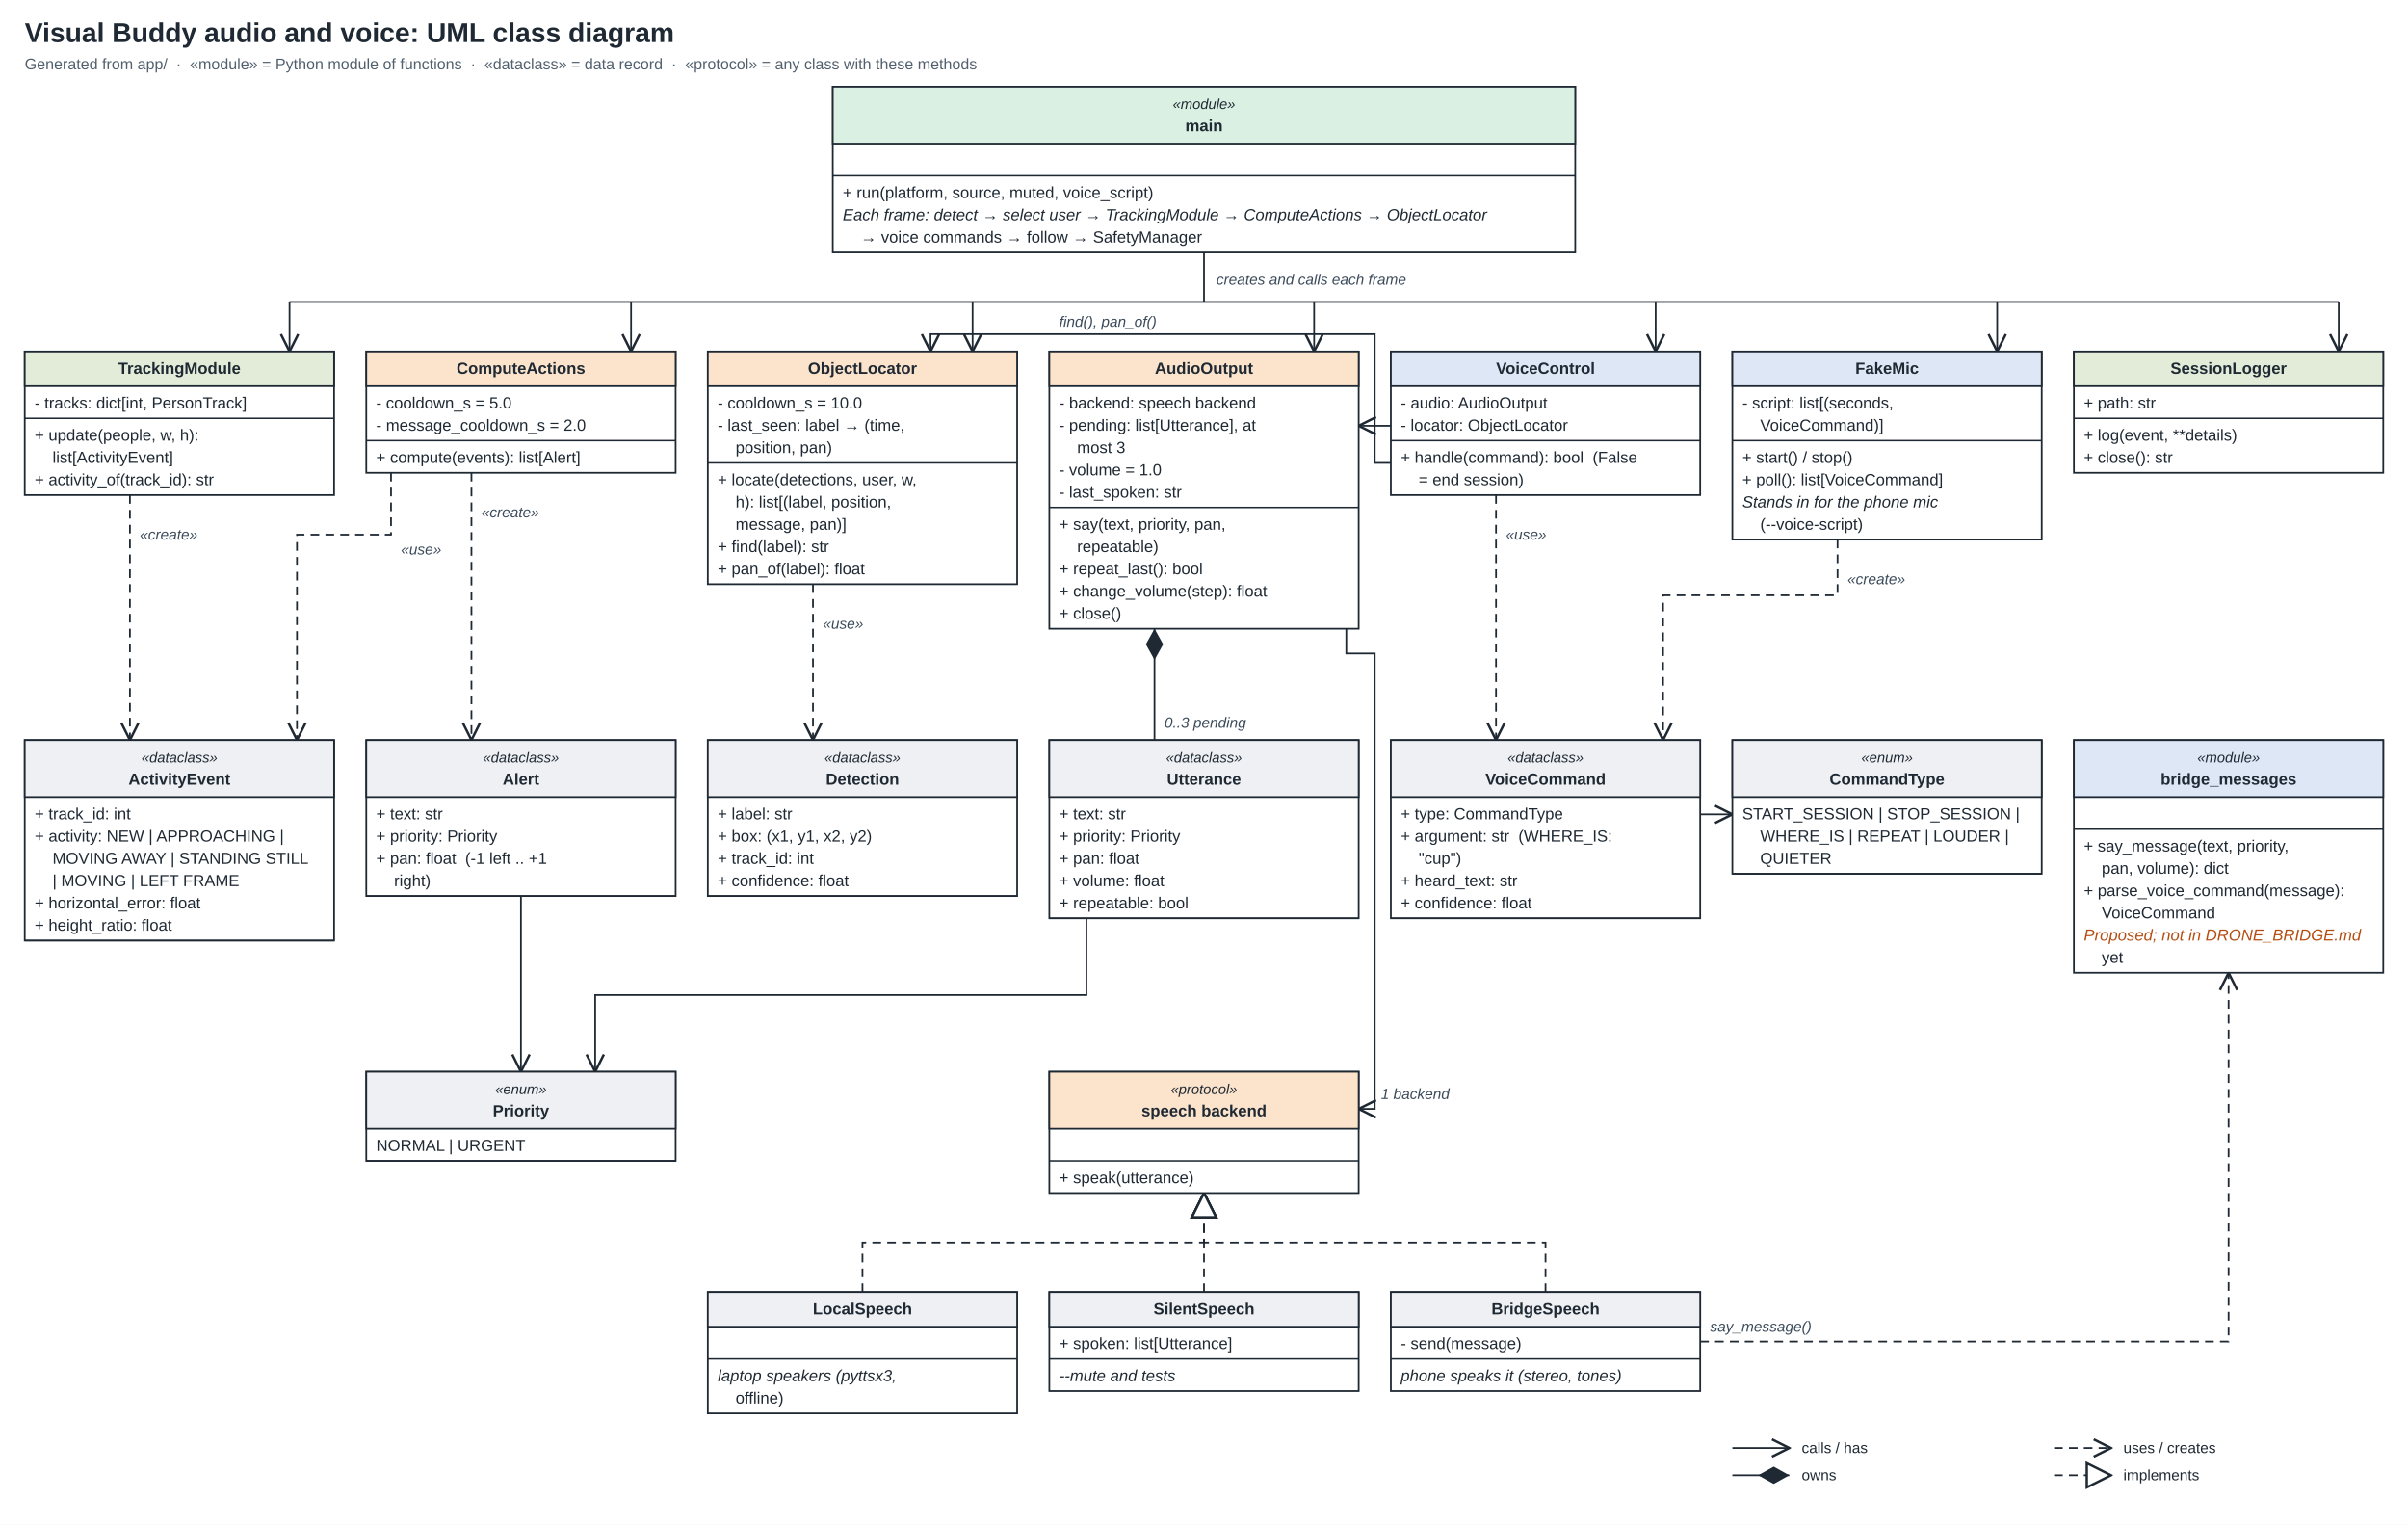
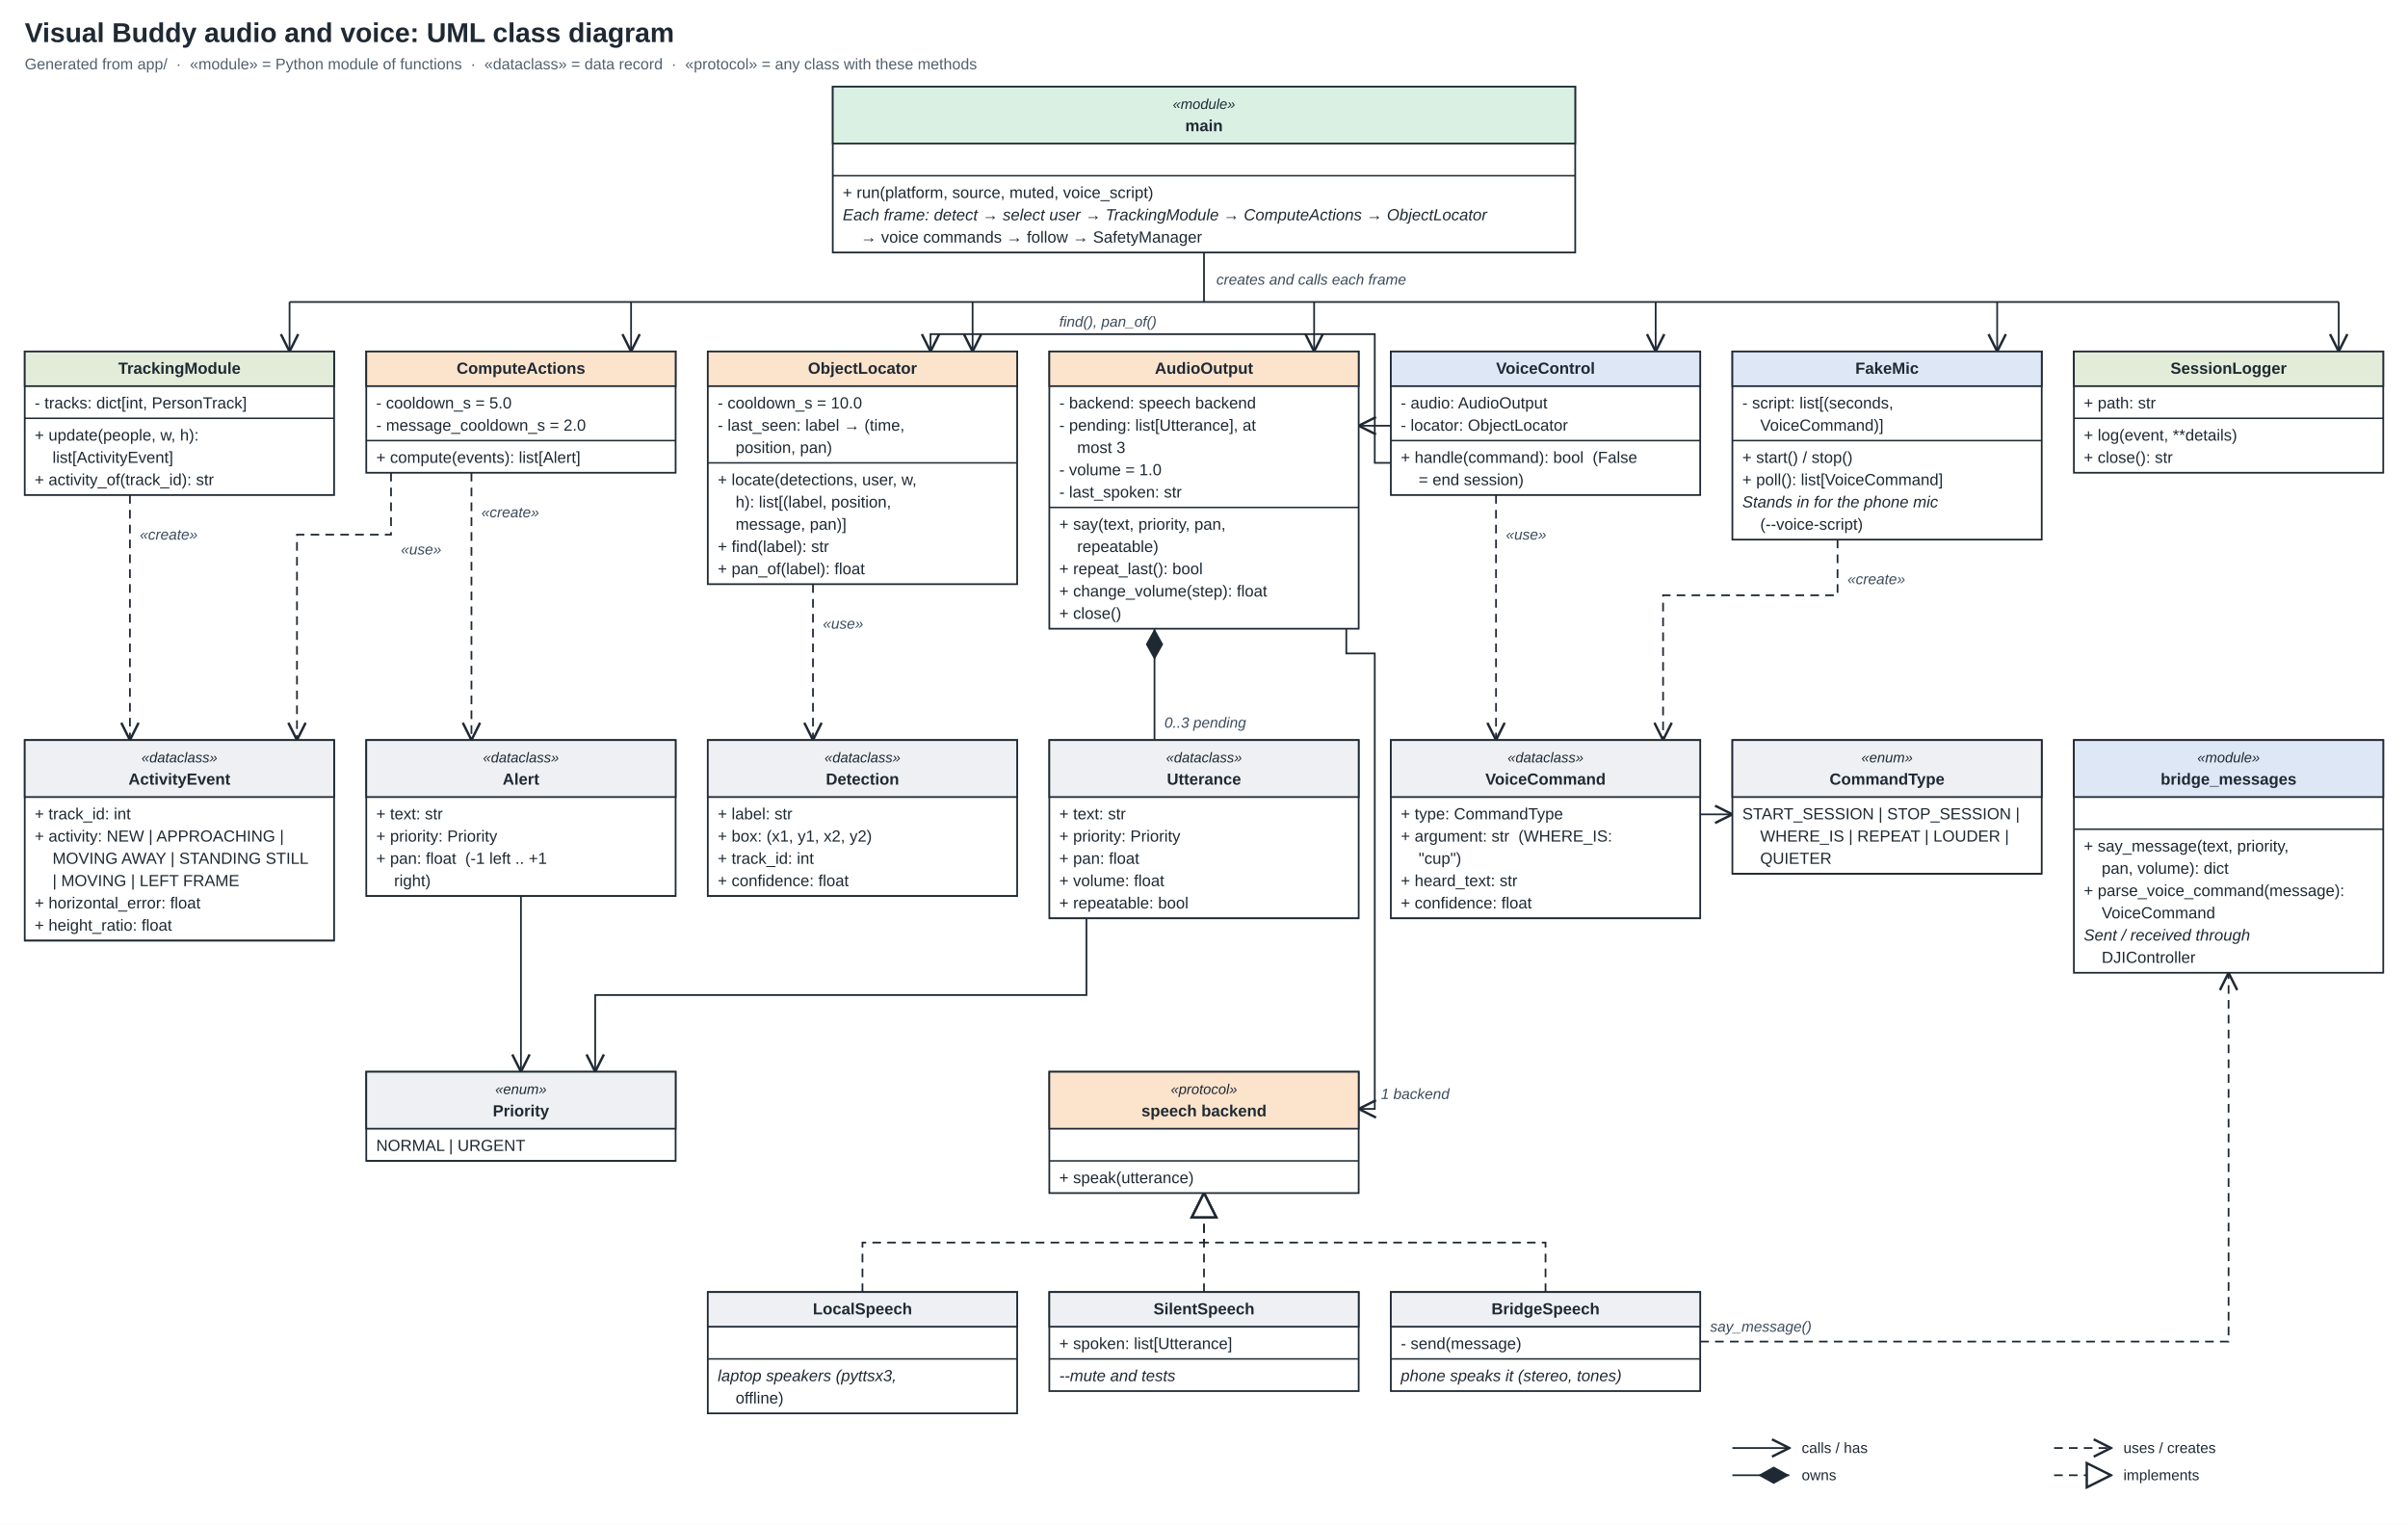
<svg xmlns="http://www.w3.org/2000/svg" width="1946" height="1232" viewBox="0 0 1946 1232" font-family="Segoe UI, Arial, sans-serif">
  <rect width="100%" height="100%" fill="#ffffff" />
  <defs>
    <marker id="open" viewBox="0 0 12 12" refX="11" refY="6" markerWidth="12" markerHeight="12" orient="auto-start-reverse">
      <path d="M1,1 L11,6 L1,11" fill="none" stroke="#1f2933" stroke-width="1.4" />
    </marker>
    <marker id="filled" viewBox="0 0 12 12" refX="11" refY="6" markerWidth="11" markerHeight="11" orient="auto-start-reverse">
      <path d="M1,1 L11,6 L1,11 Z" fill="#1f2933" />
    </marker>
    <marker id="diamond" viewBox="0 0 20 12" refX="19" refY="6" markerWidth="20" markerHeight="12" orient="auto-start-reverse">
      <path d="M1,6 L10,1 L19,6 L10,11 Z" fill="#1f2933" />
    </marker>
    <marker id="hollow" viewBox="0 0 16 16" refX="15" refY="8" markerWidth="16" markerHeight="16" orient="auto-start-reverse">
      <path d="M1,1 L15,8 L1,15 Z" fill="#fff" stroke="#1f2933" stroke-width="1.4" />
    </marker>
  </defs>
  <text x="20.0" y="34.0" font-size="22" text-anchor="start" fill="#1f2933" font-weight="bold" xml:space="preserve">Visual Buddy audio and voice: UML class diagram</text>
  <text x="20.0" y="56.0" font-size="12.5" text-anchor="start" fill="#52606d" xml:space="preserve">Generated from app/  ·  «module» = Python module of functions  ·  «dataclass» = data record  ·  «protocol» = any class with these methods</text>
  <polyline points="973.0,204.0 973.0,244.0" fill="none" stroke="#1f2933" stroke-width="1.4" />
  <polyline points="234.0,244.0 1890.0,244.0" fill="none" stroke="#1f2933" stroke-width="1.4" />
  <polyline points="234.0,244.0 234.0,284.0" fill="none" stroke="#1f2933" stroke-width="1.4" marker-end="url(#open)" />
  <polyline points="510.0,244.0 510.0,284.0" fill="none" stroke="#1f2933" stroke-width="1.4" marker-end="url(#open)" />
  <polyline points="786.0,244.0 786.0,284.0" fill="none" stroke="#1f2933" stroke-width="1.4" marker-end="url(#open)" />
  <polyline points="1062.0,244.0 1062.0,284.0" fill="none" stroke="#1f2933" stroke-width="1.4" marker-end="url(#open)" />
  <polyline points="1338.0,244.0 1338.0,284.0" fill="none" stroke="#1f2933" stroke-width="1.4" marker-end="url(#open)" />
  <polyline points="1614.0,244.0 1614.0,284.0" fill="none" stroke="#1f2933" stroke-width="1.4" marker-end="url(#open)" />
  <polyline points="1890.0,244.0 1890.0,284.0" fill="none" stroke="#1f2933" stroke-width="1.4" marker-end="url(#open)" />
  <text x="983.0" y="230.0" font-size="12" text-anchor="start" fill="#3b4a5a" font-style="italic" xml:space="preserve">creates and calls each frame</text>
  <polyline points="105.0,400.0 105.0,598.0" fill="none" stroke="#1f2933" stroke-width="1.4" stroke-dasharray="7,5" marker-end="url(#open)" />
  <text x="113.0" y="436.0" font-size="12" text-anchor="start" fill="#3b4a5a" font-style="italic" xml:space="preserve">«create»</text>
  <polyline points="381.0,382.0 381.0,598.0" fill="none" stroke="#1f2933" stroke-width="1.4" stroke-dasharray="7,5" marker-end="url(#open)" />
  <text x="389.0" y="418.0" font-size="12" text-anchor="start" fill="#3b4a5a" font-style="italic" xml:space="preserve">«create»</text>
  <polyline points="316.0,382.0 316.0,432.0 240.0,432.0 240.0,598.0" fill="none" stroke="#1f2933" stroke-width="1.4" stroke-dasharray="7,5" marker-end="url(#open)" />
  <text x="324.0" y="448.0" font-size="12" text-anchor="start" fill="#3b4a5a" font-style="italic" xml:space="preserve">«use»</text>
  <polyline points="657.0,472.0 657.0,598.0" fill="none" stroke="#1f2933" stroke-width="1.4" stroke-dasharray="7,5" marker-end="url(#open)" />
  <text x="665.0" y="508.0" font-size="12" text-anchor="start" fill="#3b4a5a" font-style="italic" xml:space="preserve">«use»</text>
  <polyline points="933.0,598.0 933.0,508.0" fill="none" stroke="#1f2933" stroke-width="1.4" marker-end="url(#diamond)" />
  <text x="941.0" y="588.0" font-size="12" text-anchor="start" fill="#3b4a5a" font-style="italic" xml:space="preserve">0..3 pending</text>
  <polyline points="1209.0,400.0 1209.0,598.0" fill="none" stroke="#1f2933" stroke-width="1.4" stroke-dasharray="7,5" marker-end="url(#open)" />
  <text x="1217.0" y="436.0" font-size="12" text-anchor="start" fill="#3b4a5a" font-style="italic" xml:space="preserve">«use»</text>
  <polyline points="1485.0,436.0 1485.0,481.0 1344.0,481.0 1344.0,598.0" fill="none" stroke="#1f2933" stroke-width="1.4" stroke-dasharray="7,5" marker-end="url(#open)" />
  <text x="1493.0" y="472.0" font-size="12" text-anchor="start" fill="#3b4a5a" font-style="italic" xml:space="preserve">«create»</text>
  <polyline points="1374.0,658.0 1400.0,658.0" fill="none" stroke="#1f2933" stroke-width="1.4" marker-end="url(#open)" />
  <polyline points="1124.0,344.0 1098.0,344.0" fill="none" stroke="#1f2933" stroke-width="1.4" marker-end="url(#open)" />
  <polyline points="1124.0,374.0 1111.0,374.0 1111.0,270.0 752.0,270.0 752.0,284.0" fill="none" stroke="#1f2933" stroke-width="1.4" marker-end="url(#open)" />
  <text x="856.0" y="264.0" font-size="12" text-anchor="start" fill="#3b4a5a" font-style="italic" xml:space="preserve">find(), pan_of()</text>
  <polyline points="421.0,724.0 421.0,866.0" fill="none" stroke="#1f2933" stroke-width="1.4" marker-end="url(#open)" />
  <polyline points="878.0,742.0 878.0,804.0 481.0,804.0 481.0,866.0" fill="none" stroke="#1f2933" stroke-width="1.4" marker-end="url(#open)" />
  <polyline points="1088.0,508.0 1088.0,528.0 1111.0,528.0 1111.0,896.0 1098.0,896.0" fill="none" stroke="#1f2933" stroke-width="1.4" marker-end="url(#open)" />
  <text x="1116.0" y="888.0" font-size="12" text-anchor="start" fill="#3b4a5a" font-style="italic" xml:space="preserve">1 backend</text>
  <polyline points="697.0,1044.0 697.0,1004.0 973.0,1004.0 973.0,964.0" fill="none" stroke="#1f2933" stroke-width="1.4" stroke-dasharray="7,5" marker-end="url(#hollow)" />
  <polyline points="973.0,1044.0 973.0,1004.0 973.0,1004.0 973.0,964.0" fill="none" stroke="#1f2933" stroke-width="1.4" stroke-dasharray="7,5" marker-end="url(#hollow)" />
  <polyline points="1249.0,1044.0 1249.0,1004.0 973.0,1004.0 973.0,964.0" fill="none" stroke="#1f2933" stroke-width="1.4" stroke-dasharray="7,5" marker-end="url(#hollow)" />
  <polyline points="1374.0,1084.0 1801.0,1084.0 1801.0,786.0" fill="none" stroke="#1f2933" stroke-width="1.4" stroke-dasharray="7,5" marker-end="url(#open)" />
  <text x="1382.0" y="1076.0" font-size="12" text-anchor="start" fill="#3b4a5a" font-style="italic" xml:space="preserve">say_message()</text>
  <rect x="673.0" y="70.0" width="600.0" height="134.0" rx="0" fill="#fff" stroke="#1f2933" stroke-width="1.4" />
  <rect x="673.0" y="70.0" width="600.0" height="46.0" rx="0" fill="#d9f0e3" stroke="#1f2933" stroke-width="1.4" />
  <text x="973.0" y="88.0" font-size="11.5" text-anchor="middle" fill="#1f2933" font-style="italic" xml:space="preserve">«module»</text>
  <text x="973.0" y="106.0" font-size="13" text-anchor="middle" fill="#1f2933" font-weight="bold" xml:space="preserve">main</text>
  <line x1="673.0" y1="142" x2="1273.0" y2="142" stroke="#1f2933" stroke-width="1.2" />
  <text x="681.0" y="160.0" font-size="13" text-anchor="start" fill="#1f2933" xml:space="preserve">+ run(platform, source, muted, voice_script)</text>
  <text x="681.0" y="178.0" font-size="13" text-anchor="start" fill="#1f2933" font-style="italic" xml:space="preserve">Each frame: detect → select user → TrackingModule → ComputeActions → ObjectLocator</text>
  <text x="681.0" y="196.0" font-size="13" text-anchor="start" fill="#1f2933" xml:space="preserve">    → voice commands → follow → SafetyManager</text>
  <rect x="20.0" y="284.0" width="250.0" height="116.0" rx="0" fill="#fff" stroke="#1f2933" stroke-width="1.4" />
  <rect x="20.0" y="284.0" width="250.0" height="28.0" rx="0" fill="#e3ecd9" stroke="#1f2933" stroke-width="1.4" />
  <text x="145.0" y="302.0" font-size="13" text-anchor="middle" fill="#1f2933" font-weight="bold" xml:space="preserve">TrackingModule</text>
  <text x="28.0" y="330.0" font-size="13" text-anchor="start" fill="#1f2933" xml:space="preserve">- tracks: dict[int, PersonTrack]</text>
  <line x1="20" y1="338" x2="270" y2="338" stroke="#1f2933" stroke-width="1.2" />
  <text x="28.0" y="356.0" font-size="13" text-anchor="start" fill="#1f2933" xml:space="preserve">+ update(people, w, h):</text>
  <text x="28.0" y="374.0" font-size="13" text-anchor="start" fill="#1f2933" xml:space="preserve">    list[ActivityEvent]</text>
  <text x="28.0" y="392.0" font-size="13" text-anchor="start" fill="#1f2933" xml:space="preserve">+ activity_of(track_id): str</text>
  <rect x="296.0" y="284.0" width="250.0" height="98.0" rx="0" fill="#fff" stroke="#1f2933" stroke-width="1.4" />
  <rect x="296.0" y="284.0" width="250.0" height="28.0" rx="0" fill="#fbe3cc" stroke="#1f2933" stroke-width="1.4" />
  <text x="421.0" y="302.0" font-size="13" text-anchor="middle" fill="#1f2933" font-weight="bold" xml:space="preserve">ComputeActions</text>
  <text x="304.0" y="330.0" font-size="13" text-anchor="start" fill="#1f2933" xml:space="preserve">- cooldown_s = 5.0</text>
  <text x="304.0" y="348.0" font-size="13" text-anchor="start" fill="#1f2933" xml:space="preserve">- message_cooldown_s = 2.0</text>
  <line x1="296" y1="356" x2="546" y2="356" stroke="#1f2933" stroke-width="1.2" />
  <text x="304.0" y="374.0" font-size="13" text-anchor="start" fill="#1f2933" xml:space="preserve">+ compute(events): list[Alert]</text>
  <rect x="572.0" y="284.0" width="250.0" height="188.0" rx="0" fill="#fff" stroke="#1f2933" stroke-width="1.4" />
  <rect x="572.0" y="284.0" width="250.0" height="28.0" rx="0" fill="#fbe3cc" stroke="#1f2933" stroke-width="1.4" />
  <text x="697.0" y="302.0" font-size="13" text-anchor="middle" fill="#1f2933" font-weight="bold" xml:space="preserve">ObjectLocator</text>
  <text x="580.0" y="330.0" font-size="13" text-anchor="start" fill="#1f2933" xml:space="preserve">- cooldown_s = 10.0</text>
  <text x="580.0" y="348.0" font-size="13" text-anchor="start" fill="#1f2933" xml:space="preserve">- last_seen: label → (time,</text>
  <text x="580.0" y="366.0" font-size="13" text-anchor="start" fill="#1f2933" xml:space="preserve">    position, pan)</text>
  <line x1="572" y1="374" x2="822" y2="374" stroke="#1f2933" stroke-width="1.2" />
  <text x="580.0" y="392.0" font-size="13" text-anchor="start" fill="#1f2933" xml:space="preserve">+ locate(detections, user, w,</text>
  <text x="580.0" y="410.0" font-size="13" text-anchor="start" fill="#1f2933" xml:space="preserve">    h): list[(label, position,</text>
  <text x="580.0" y="428.0" font-size="13" text-anchor="start" fill="#1f2933" xml:space="preserve">    message, pan)]</text>
  <text x="580.0" y="446.0" font-size="13" text-anchor="start" fill="#1f2933" xml:space="preserve">+ find(label): str</text>
  <text x="580.0" y="464.0" font-size="13" text-anchor="start" fill="#1f2933" xml:space="preserve">+ pan_of(label): float</text>
  <rect x="848.0" y="284.0" width="250.0" height="224.0" rx="0" fill="#fff" stroke="#1f2933" stroke-width="1.4" />
  <rect x="848.0" y="284.0" width="250.0" height="28.0" rx="0" fill="#fbe3cc" stroke="#1f2933" stroke-width="1.4" />
  <text x="973.0" y="302.0" font-size="13" text-anchor="middle" fill="#1f2933" font-weight="bold" xml:space="preserve">AudioOutput</text>
  <text x="856.0" y="330.0" font-size="13" text-anchor="start" fill="#1f2933" xml:space="preserve">- backend: speech backend</text>
  <text x="856.0" y="348.0" font-size="13" text-anchor="start" fill="#1f2933" xml:space="preserve">- pending: list[Utterance], at</text>
  <text x="856.0" y="366.0" font-size="13" text-anchor="start" fill="#1f2933" xml:space="preserve">    most 3</text>
  <text x="856.0" y="384.0" font-size="13" text-anchor="start" fill="#1f2933" xml:space="preserve">- volume = 1.0</text>
  <text x="856.0" y="402.0" font-size="13" text-anchor="start" fill="#1f2933" xml:space="preserve">- last_spoken: str</text>
  <line x1="848" y1="410" x2="1098" y2="410" stroke="#1f2933" stroke-width="1.2" />
  <text x="856.0" y="428.0" font-size="13" text-anchor="start" fill="#1f2933" xml:space="preserve">+ say(text, priority, pan,</text>
  <text x="856.0" y="446.0" font-size="13" text-anchor="start" fill="#1f2933" xml:space="preserve">    repeatable)</text>
  <text x="856.0" y="464.0" font-size="13" text-anchor="start" fill="#1f2933" xml:space="preserve">+ repeat_last(): bool</text>
  <text x="856.0" y="482.0" font-size="13" text-anchor="start" fill="#1f2933" xml:space="preserve">+ change_volume(step): float</text>
  <text x="856.0" y="500.0" font-size="13" text-anchor="start" fill="#1f2933" xml:space="preserve">+ close()</text>
  <rect x="1124.0" y="284.0" width="250.0" height="116.0" rx="0" fill="#fff" stroke="#1f2933" stroke-width="1.4" />
  <rect x="1124.0" y="284.0" width="250.0" height="28.0" rx="0" fill="#dde7f5" stroke="#1f2933" stroke-width="1.4" />
  <text x="1249.0" y="302.0" font-size="13" text-anchor="middle" fill="#1f2933" font-weight="bold" xml:space="preserve">VoiceControl</text>
  <text x="1132.0" y="330.0" font-size="13" text-anchor="start" fill="#1f2933" xml:space="preserve">- audio: AudioOutput</text>
  <text x="1132.0" y="348.0" font-size="13" text-anchor="start" fill="#1f2933" xml:space="preserve">- locator: ObjectLocator</text>
  <line x1="1124" y1="356" x2="1374" y2="356" stroke="#1f2933" stroke-width="1.2" />
  <text x="1132.0" y="374.0" font-size="13" text-anchor="start" fill="#1f2933" xml:space="preserve">+ handle(command): bool  (False</text>
  <text x="1132.0" y="392.0" font-size="13" text-anchor="start" fill="#1f2933" xml:space="preserve">    = end session)</text>
  <rect x="1400.0" y="284.0" width="250.0" height="152.0" rx="0" fill="#fff" stroke="#1f2933" stroke-width="1.4" />
  <rect x="1400.0" y="284.0" width="250.0" height="28.0" rx="0" fill="#dde7f5" stroke="#1f2933" stroke-width="1.4" />
  <text x="1525.0" y="302.0" font-size="13" text-anchor="middle" fill="#1f2933" font-weight="bold" xml:space="preserve">FakeMic</text>
  <text x="1408.0" y="330.0" font-size="13" text-anchor="start" fill="#1f2933" xml:space="preserve">- script: list[(seconds,</text>
  <text x="1408.0" y="348.0" font-size="13" text-anchor="start" fill="#1f2933" xml:space="preserve">    VoiceCommand)]</text>
  <line x1="1400" y1="356" x2="1650" y2="356" stroke="#1f2933" stroke-width="1.2" />
  <text x="1408.0" y="374.0" font-size="13" text-anchor="start" fill="#1f2933" xml:space="preserve">+ start() / stop()</text>
  <text x="1408.0" y="392.0" font-size="13" text-anchor="start" fill="#1f2933" xml:space="preserve">+ poll(): list[VoiceCommand]</text>
  <text x="1408.0" y="410.0" font-size="13" text-anchor="start" fill="#1f2933" font-style="italic" xml:space="preserve">Stands in for the phone mic</text>
  <text x="1408.0" y="428.0" font-size="13" text-anchor="start" fill="#1f2933" xml:space="preserve">    (--voice-script)</text>
  <rect x="1676.0" y="284.0" width="250.0" height="98.0" rx="0" fill="#fff" stroke="#1f2933" stroke-width="1.4" />
  <rect x="1676.0" y="284.0" width="250.0" height="28.0" rx="0" fill="#e3ecd9" stroke="#1f2933" stroke-width="1.4" />
  <text x="1801.0" y="302.0" font-size="13" text-anchor="middle" fill="#1f2933" font-weight="bold" xml:space="preserve">SessionLogger</text>
  <text x="1684.0" y="330.0" font-size="13" text-anchor="start" fill="#1f2933" xml:space="preserve">+ path: str</text>
  <line x1="1676" y1="338" x2="1926" y2="338" stroke="#1f2933" stroke-width="1.2" />
  <text x="1684.0" y="356.0" font-size="13" text-anchor="start" fill="#1f2933" xml:space="preserve">+ log(event, **details)</text>
  <text x="1684.0" y="374.0" font-size="13" text-anchor="start" fill="#1f2933" xml:space="preserve">+ close(): str</text>
  <rect x="20.0" y="598.0" width="250.0" height="162.0" rx="0" fill="#fff" stroke="#1f2933" stroke-width="1.4" />
  <rect x="20.0" y="598.0" width="250.0" height="46.0" rx="0" fill="#eef0f3" stroke="#1f2933" stroke-width="1.4" />
  <text x="145.0" y="616.0" font-size="11.5" text-anchor="middle" fill="#1f2933" font-style="italic" xml:space="preserve">«dataclass»</text>
  <text x="145.0" y="634.0" font-size="13" text-anchor="middle" fill="#1f2933" font-weight="bold" xml:space="preserve">ActivityEvent</text>
  <text x="28.0" y="662.0" font-size="13" text-anchor="start" fill="#1f2933" xml:space="preserve">+ track_id: int</text>
  <text x="28.0" y="680.0" font-size="13" text-anchor="start" fill="#1f2933" xml:space="preserve">+ activity: NEW | APPROACHING |</text>
  <text x="28.0" y="698.0" font-size="13" text-anchor="start" fill="#1f2933" xml:space="preserve">    MOVING AWAY | STANDING STILL</text>
  <text x="28.0" y="716.0" font-size="13" text-anchor="start" fill="#1f2933" xml:space="preserve">    | MOVING | LEFT FRAME</text>
  <text x="28.0" y="734.0" font-size="13" text-anchor="start" fill="#1f2933" xml:space="preserve">+ horizontal_error: float</text>
  <text x="28.0" y="752.0" font-size="13" text-anchor="start" fill="#1f2933" xml:space="preserve">+ height_ratio: float</text>
  <line x1="20" y1="760" x2="270" y2="760" stroke="#1f2933" stroke-width="1.2" />
  <rect x="296.0" y="598.0" width="250.0" height="126.0" rx="0" fill="#fff" stroke="#1f2933" stroke-width="1.4" />
  <rect x="296.0" y="598.0" width="250.0" height="46.0" rx="0" fill="#eef0f3" stroke="#1f2933" stroke-width="1.4" />
  <text x="421.0" y="616.0" font-size="11.5" text-anchor="middle" fill="#1f2933" font-style="italic" xml:space="preserve">«dataclass»</text>
  <text x="421.0" y="634.0" font-size="13" text-anchor="middle" fill="#1f2933" font-weight="bold" xml:space="preserve">Alert</text>
  <text x="304.0" y="662.0" font-size="13" text-anchor="start" fill="#1f2933" xml:space="preserve">+ text: str</text>
  <text x="304.0" y="680.0" font-size="13" text-anchor="start" fill="#1f2933" xml:space="preserve">+ priority: Priority</text>
  <text x="304.0" y="698.0" font-size="13" text-anchor="start" fill="#1f2933" xml:space="preserve">+ pan: float  (-1 left .. +1</text>
  <text x="304.0" y="716.0" font-size="13" text-anchor="start" fill="#1f2933" xml:space="preserve">    right)</text>
  <line x1="296" y1="724" x2="546" y2="724" stroke="#1f2933" stroke-width="1.2" />
  <rect x="572.0" y="598.0" width="250.0" height="126.0" rx="0" fill="#fff" stroke="#1f2933" stroke-width="1.4" />
  <rect x="572.0" y="598.0" width="250.0" height="46.0" rx="0" fill="#eef0f3" stroke="#1f2933" stroke-width="1.4" />
  <text x="697.0" y="616.0" font-size="11.5" text-anchor="middle" fill="#1f2933" font-style="italic" xml:space="preserve">«dataclass»</text>
  <text x="697.0" y="634.0" font-size="13" text-anchor="middle" fill="#1f2933" font-weight="bold" xml:space="preserve">Detection</text>
  <text x="580.0" y="662.0" font-size="13" text-anchor="start" fill="#1f2933" xml:space="preserve">+ label: str</text>
  <text x="580.0" y="680.0" font-size="13" text-anchor="start" fill="#1f2933" xml:space="preserve">+ box: (x1, y1, x2, y2)</text>
  <text x="580.0" y="698.0" font-size="13" text-anchor="start" fill="#1f2933" xml:space="preserve">+ track_id: int</text>
  <text x="580.0" y="716.0" font-size="13" text-anchor="start" fill="#1f2933" xml:space="preserve">+ confidence: float</text>
  <line x1="572" y1="724" x2="822" y2="724" stroke="#1f2933" stroke-width="1.2" />
  <rect x="848.0" y="598.0" width="250.0" height="144.0" rx="0" fill="#fff" stroke="#1f2933" stroke-width="1.4" />
  <rect x="848.0" y="598.0" width="250.0" height="46.0" rx="0" fill="#eef0f3" stroke="#1f2933" stroke-width="1.4" />
  <text x="973.0" y="616.0" font-size="11.5" text-anchor="middle" fill="#1f2933" font-style="italic" xml:space="preserve">«dataclass»</text>
  <text x="973.0" y="634.0" font-size="13" text-anchor="middle" fill="#1f2933" font-weight="bold" xml:space="preserve">Utterance</text>
  <text x="856.0" y="662.0" font-size="13" text-anchor="start" fill="#1f2933" xml:space="preserve">+ text: str</text>
  <text x="856.0" y="680.0" font-size="13" text-anchor="start" fill="#1f2933" xml:space="preserve">+ priority: Priority</text>
  <text x="856.0" y="698.0" font-size="13" text-anchor="start" fill="#1f2933" xml:space="preserve">+ pan: float</text>
  <text x="856.0" y="716.0" font-size="13" text-anchor="start" fill="#1f2933" xml:space="preserve">+ volume: float</text>
  <text x="856.0" y="734.0" font-size="13" text-anchor="start" fill="#1f2933" xml:space="preserve">+ repeatable: bool</text>
  <line x1="848" y1="742" x2="1098" y2="742" stroke="#1f2933" stroke-width="1.2" />
  <rect x="1124.0" y="598.0" width="250.0" height="144.0" rx="0" fill="#fff" stroke="#1f2933" stroke-width="1.4" />
  <rect x="1124.0" y="598.0" width="250.0" height="46.0" rx="0" fill="#eef0f3" stroke="#1f2933" stroke-width="1.4" />
  <text x="1249.0" y="616.0" font-size="11.5" text-anchor="middle" fill="#1f2933" font-style="italic" xml:space="preserve">«dataclass»</text>
  <text x="1249.0" y="634.0" font-size="13" text-anchor="middle" fill="#1f2933" font-weight="bold" xml:space="preserve">VoiceCommand</text>
  <text x="1132.0" y="662.0" font-size="13" text-anchor="start" fill="#1f2933" xml:space="preserve">+ type: CommandType</text>
  <text x="1132.0" y="680.0" font-size="13" text-anchor="start" fill="#1f2933" xml:space="preserve">+ argument: str  (WHERE_IS:</text>
  <text x="1132.0" y="698.0" font-size="13" text-anchor="start" fill="#1f2933" xml:space="preserve">    "cup")</text>
  <text x="1132.0" y="716.0" font-size="13" text-anchor="start" fill="#1f2933" xml:space="preserve">+ heard_text: str</text>
  <text x="1132.0" y="734.0" font-size="13" text-anchor="start" fill="#1f2933" xml:space="preserve">+ confidence: float</text>
  <line x1="1124" y1="742" x2="1374" y2="742" stroke="#1f2933" stroke-width="1.2" />
  <rect x="1400.0" y="598.0" width="250.0" height="108.0" rx="0" fill="#fff" stroke="#1f2933" stroke-width="1.4" />
  <rect x="1400.0" y="598.0" width="250.0" height="46.0" rx="0" fill="#eef0f3" stroke="#1f2933" stroke-width="1.4" />
  <text x="1525.0" y="616.0" font-size="11.5" text-anchor="middle" fill="#1f2933" font-style="italic" xml:space="preserve">«enum»</text>
  <text x="1525.0" y="634.0" font-size="13" text-anchor="middle" fill="#1f2933" font-weight="bold" xml:space="preserve">CommandType</text>
  <text x="1408.0" y="662.0" font-size="13" text-anchor="start" fill="#1f2933" xml:space="preserve">START_SESSION | STOP_SESSION |</text>
  <text x="1408.0" y="680.0" font-size="13" text-anchor="start" fill="#1f2933" xml:space="preserve">    WHERE_IS | REPEAT | LOUDER |</text>
  <text x="1408.0" y="698.0" font-size="13" text-anchor="start" fill="#1f2933" xml:space="preserve">    QUIETER</text>
  <line x1="1400" y1="706" x2="1650" y2="706" stroke="#1f2933" stroke-width="1.2" />
  <rect x="1676.0" y="598.0" width="250.0" height="188.0" rx="0" fill="#fff" stroke="#1f2933" stroke-width="1.4" />
  <rect x="1676.0" y="598.0" width="250.0" height="46.0" rx="0" fill="#dde7f5" stroke="#1f2933" stroke-width="1.4" />
  <text x="1801.0" y="616.0" font-size="11.5" text-anchor="middle" fill="#1f2933" font-style="italic" xml:space="preserve">«module»</text>
  <text x="1801.0" y="634.0" font-size="13" text-anchor="middle" fill="#1f2933" font-weight="bold" xml:space="preserve">bridge_messages</text>
  <line x1="1676" y1="670" x2="1926" y2="670" stroke="#1f2933" stroke-width="1.2" />
  <text x="1684.0" y="688.0" font-size="13" text-anchor="start" fill="#1f2933" xml:space="preserve">+ say_message(text, priority,</text>
  <text x="1684.0" y="706.0" font-size="13" text-anchor="start" fill="#1f2933" xml:space="preserve">    pan, volume): dict</text>
  <text x="1684.0" y="724.0" font-size="13" text-anchor="start" fill="#1f2933" xml:space="preserve">+ parse_voice_command(message):</text>
  <text x="1684.0" y="742.0" font-size="13" text-anchor="start" fill="#1f2933" xml:space="preserve">    VoiceCommand</text>
-   <text x="1684.0" y="760.0" font-size="13" text-anchor="start" fill="#b44d12" font-style="italic" xml:space="preserve">Proposed; not in DRONE_BRIDGE.md</text>
-   <text x="1684.0" y="778.0" font-size="13" text-anchor="start" fill="#1f2933" xml:space="preserve">    yet</text>
+   <text x="1684.0" y="760.0" font-size="13" text-anchor="start" fill="#1f2933" font-style="italic" xml:space="preserve">Sent / received through</text>
+   <text x="1684.0" y="778.0" font-size="13" text-anchor="start" fill="#1f2933" xml:space="preserve">    DJIController</text>
  <rect x="296.0" y="866.0" width="250.0" height="72.0" rx="0" fill="#fff" stroke="#1f2933" stroke-width="1.4" />
  <rect x="296.0" y="866.0" width="250.0" height="46.0" rx="0" fill="#eef0f3" stroke="#1f2933" stroke-width="1.4" />
  <text x="421.0" y="884.0" font-size="11.5" text-anchor="middle" fill="#1f2933" font-style="italic" xml:space="preserve">«enum»</text>
  <text x="421.0" y="902.0" font-size="13" text-anchor="middle" fill="#1f2933" font-weight="bold" xml:space="preserve">Priority</text>
  <text x="304.0" y="930.0" font-size="13" text-anchor="start" fill="#1f2933" xml:space="preserve">NORMAL | URGENT</text>
  <line x1="296" y1="938" x2="546" y2="938" stroke="#1f2933" stroke-width="1.2" />
  <rect x="848.0" y="866.0" width="250.0" height="98.0" rx="0" fill="#fff" stroke="#1f2933" stroke-width="1.4" />
  <rect x="848.0" y="866.0" width="250.0" height="46.0" rx="0" fill="#fbe3cc" stroke="#1f2933" stroke-width="1.4" />
  <text x="973.0" y="884.0" font-size="11.5" text-anchor="middle" fill="#1f2933" font-style="italic" xml:space="preserve">«protocol»</text>
  <text x="973.0" y="902.0" font-size="13" text-anchor="middle" fill="#1f2933" font-weight="bold" xml:space="preserve">speech backend</text>
  <line x1="848" y1="938" x2="1098" y2="938" stroke="#1f2933" stroke-width="1.2" />
  <text x="856.0" y="956.0" font-size="13" text-anchor="start" fill="#1f2933" xml:space="preserve">+ speak(utterance)</text>
  <rect x="572.0" y="1044.0" width="250.0" height="98.0" rx="0" fill="#fff" stroke="#1f2933" stroke-width="1.4" />
  <rect x="572.0" y="1044.0" width="250.0" height="28.0" rx="0" fill="#eef0f3" stroke="#1f2933" stroke-width="1.4" />
  <text x="697.0" y="1062.0" font-size="13" text-anchor="middle" fill="#1f2933" font-weight="bold" xml:space="preserve">LocalSpeech</text>
  <line x1="572" y1="1098" x2="822" y2="1098" stroke="#1f2933" stroke-width="1.2" />
  <text x="580.0" y="1116.0" font-size="13" text-anchor="start" fill="#1f2933" font-style="italic" xml:space="preserve">laptop speakers (pyttsx3,</text>
  <text x="580.0" y="1134.0" font-size="13" text-anchor="start" fill="#1f2933" xml:space="preserve">    offline)</text>
  <rect x="848.0" y="1044.0" width="250.0" height="80.0" rx="0" fill="#fff" stroke="#1f2933" stroke-width="1.4" />
  <rect x="848.0" y="1044.0" width="250.0" height="28.0" rx="0" fill="#eef0f3" stroke="#1f2933" stroke-width="1.4" />
  <text x="973.0" y="1062.0" font-size="13" text-anchor="middle" fill="#1f2933" font-weight="bold" xml:space="preserve">SilentSpeech</text>
  <text x="856.0" y="1090.0" font-size="13" text-anchor="start" fill="#1f2933" xml:space="preserve">+ spoken: list[Utterance]</text>
  <line x1="848" y1="1098" x2="1098" y2="1098" stroke="#1f2933" stroke-width="1.2" />
  <text x="856.0" y="1116.0" font-size="13" text-anchor="start" fill="#1f2933" font-style="italic" xml:space="preserve">--mute and tests</text>
  <rect x="1124.0" y="1044.0" width="250.0" height="80.0" rx="0" fill="#fff" stroke="#1f2933" stroke-width="1.4" />
  <rect x="1124.0" y="1044.0" width="250.0" height="28.0" rx="0" fill="#eef0f3" stroke="#1f2933" stroke-width="1.4" />
  <text x="1249.0" y="1062.0" font-size="13" text-anchor="middle" fill="#1f2933" font-weight="bold" xml:space="preserve">BridgeSpeech</text>
  <text x="1132.0" y="1090.0" font-size="13" text-anchor="start" fill="#1f2933" xml:space="preserve">- send(message)</text>
  <line x1="1124" y1="1098" x2="1374" y2="1098" stroke="#1f2933" stroke-width="1.2" />
  <text x="1132.0" y="1116.0" font-size="13" text-anchor="start" fill="#1f2933" font-style="italic" xml:space="preserve">phone speaks it (stereo, tones)</text>
  <polyline points="1400.0,1170.0 1446.0,1170.0" fill="none" stroke="#1f2933" stroke-width="1.4" marker-end="url(#open)" />
  <text x="1456.0" y="1174.0" font-size="12" text-anchor="start" fill="#1f2933" xml:space="preserve">calls / has</text>
  <polyline points="1660.0,1170.0 1706.0,1170.0" fill="none" stroke="#1f2933" stroke-width="1.4" stroke-dasharray="7,5" marker-end="url(#open)" />
  <text x="1716.0" y="1174.0" font-size="12" text-anchor="start" fill="#1f2933" xml:space="preserve">uses / creates</text>
  <polyline points="1400.0,1192.0 1446.0,1192.0" fill="none" stroke="#1f2933" stroke-width="1.4" marker-end="url(#diamond)" />
  <text x="1456.0" y="1196.0" font-size="12" text-anchor="start" fill="#1f2933" xml:space="preserve">owns</text>
  <polyline points="1660.0,1192.0 1706.0,1192.0" fill="none" stroke="#1f2933" stroke-width="1.4" stroke-dasharray="7,5" marker-end="url(#hollow)" />
  <text x="1716.0" y="1196.0" font-size="12" text-anchor="start" fill="#1f2933" xml:space="preserve">implements</text>
</svg>
